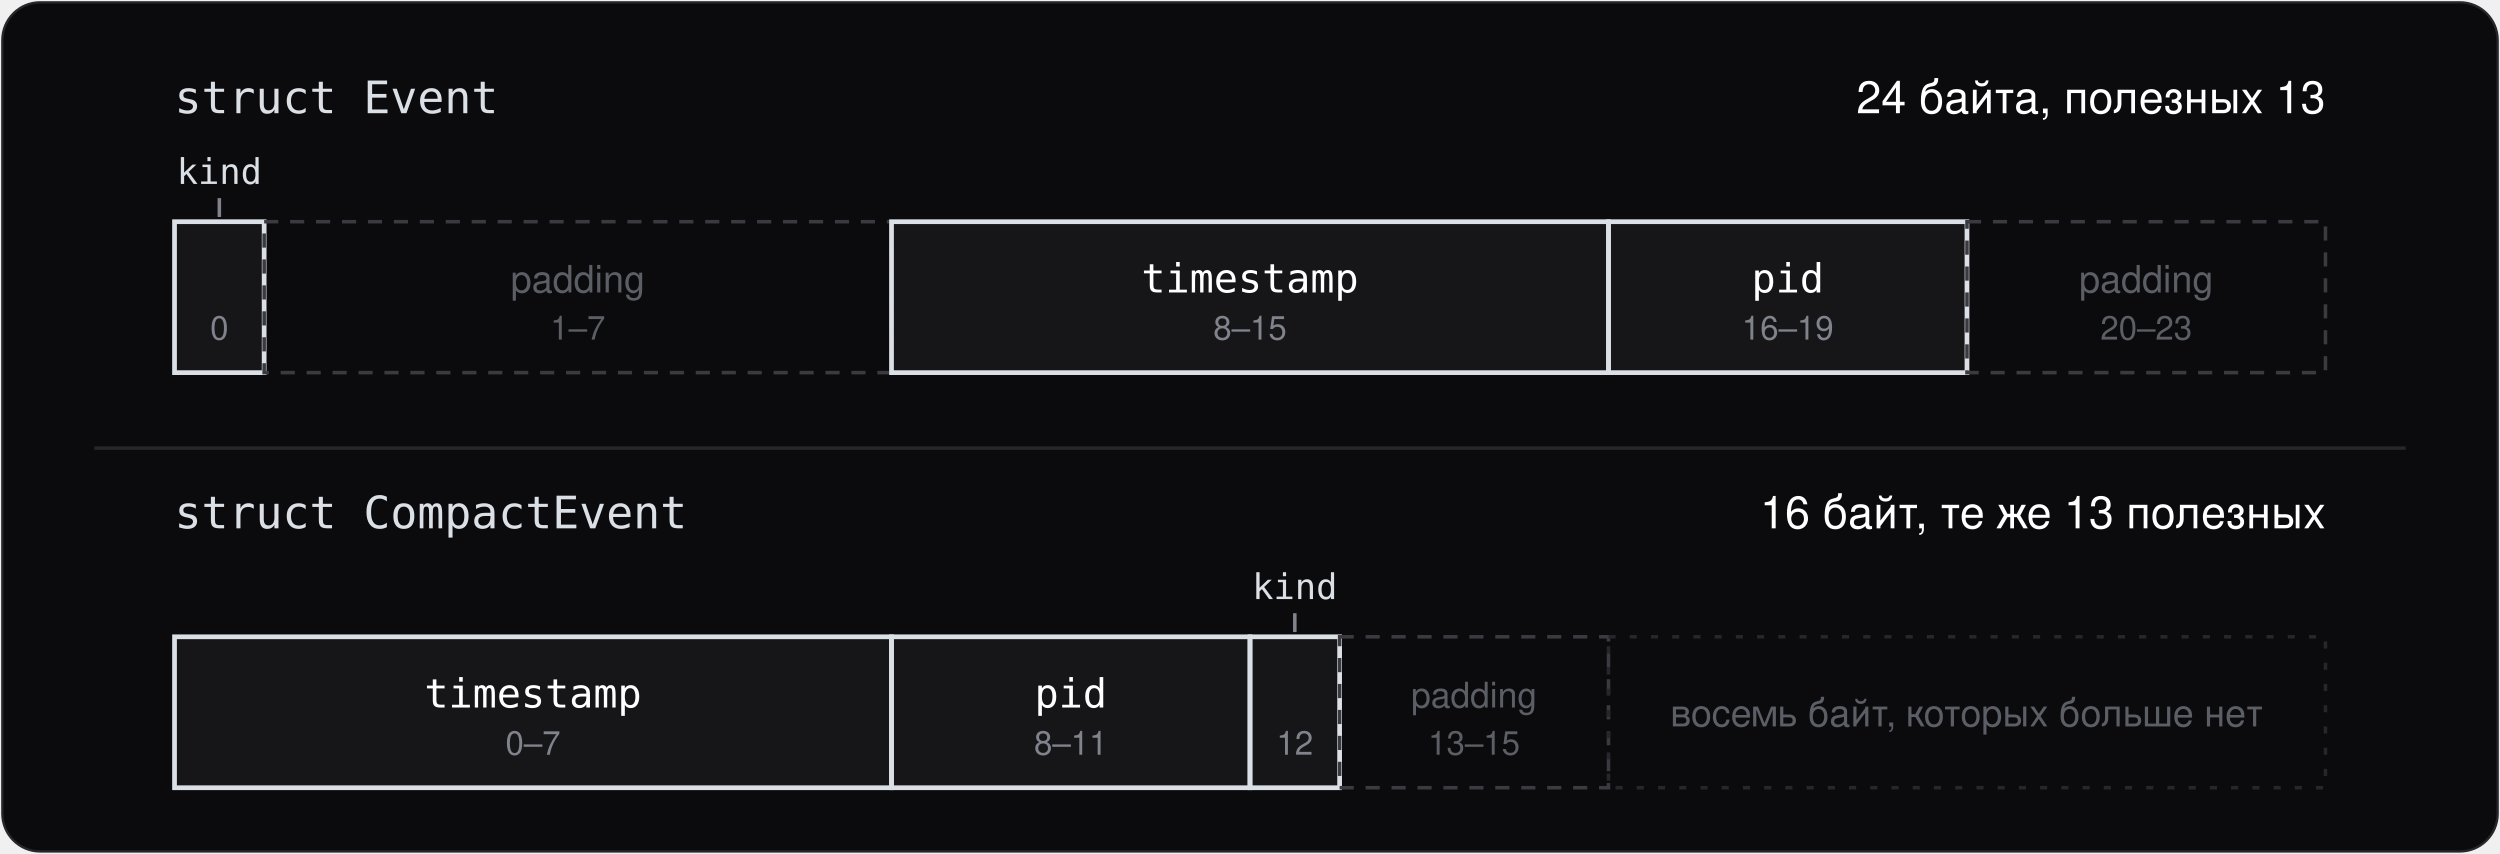
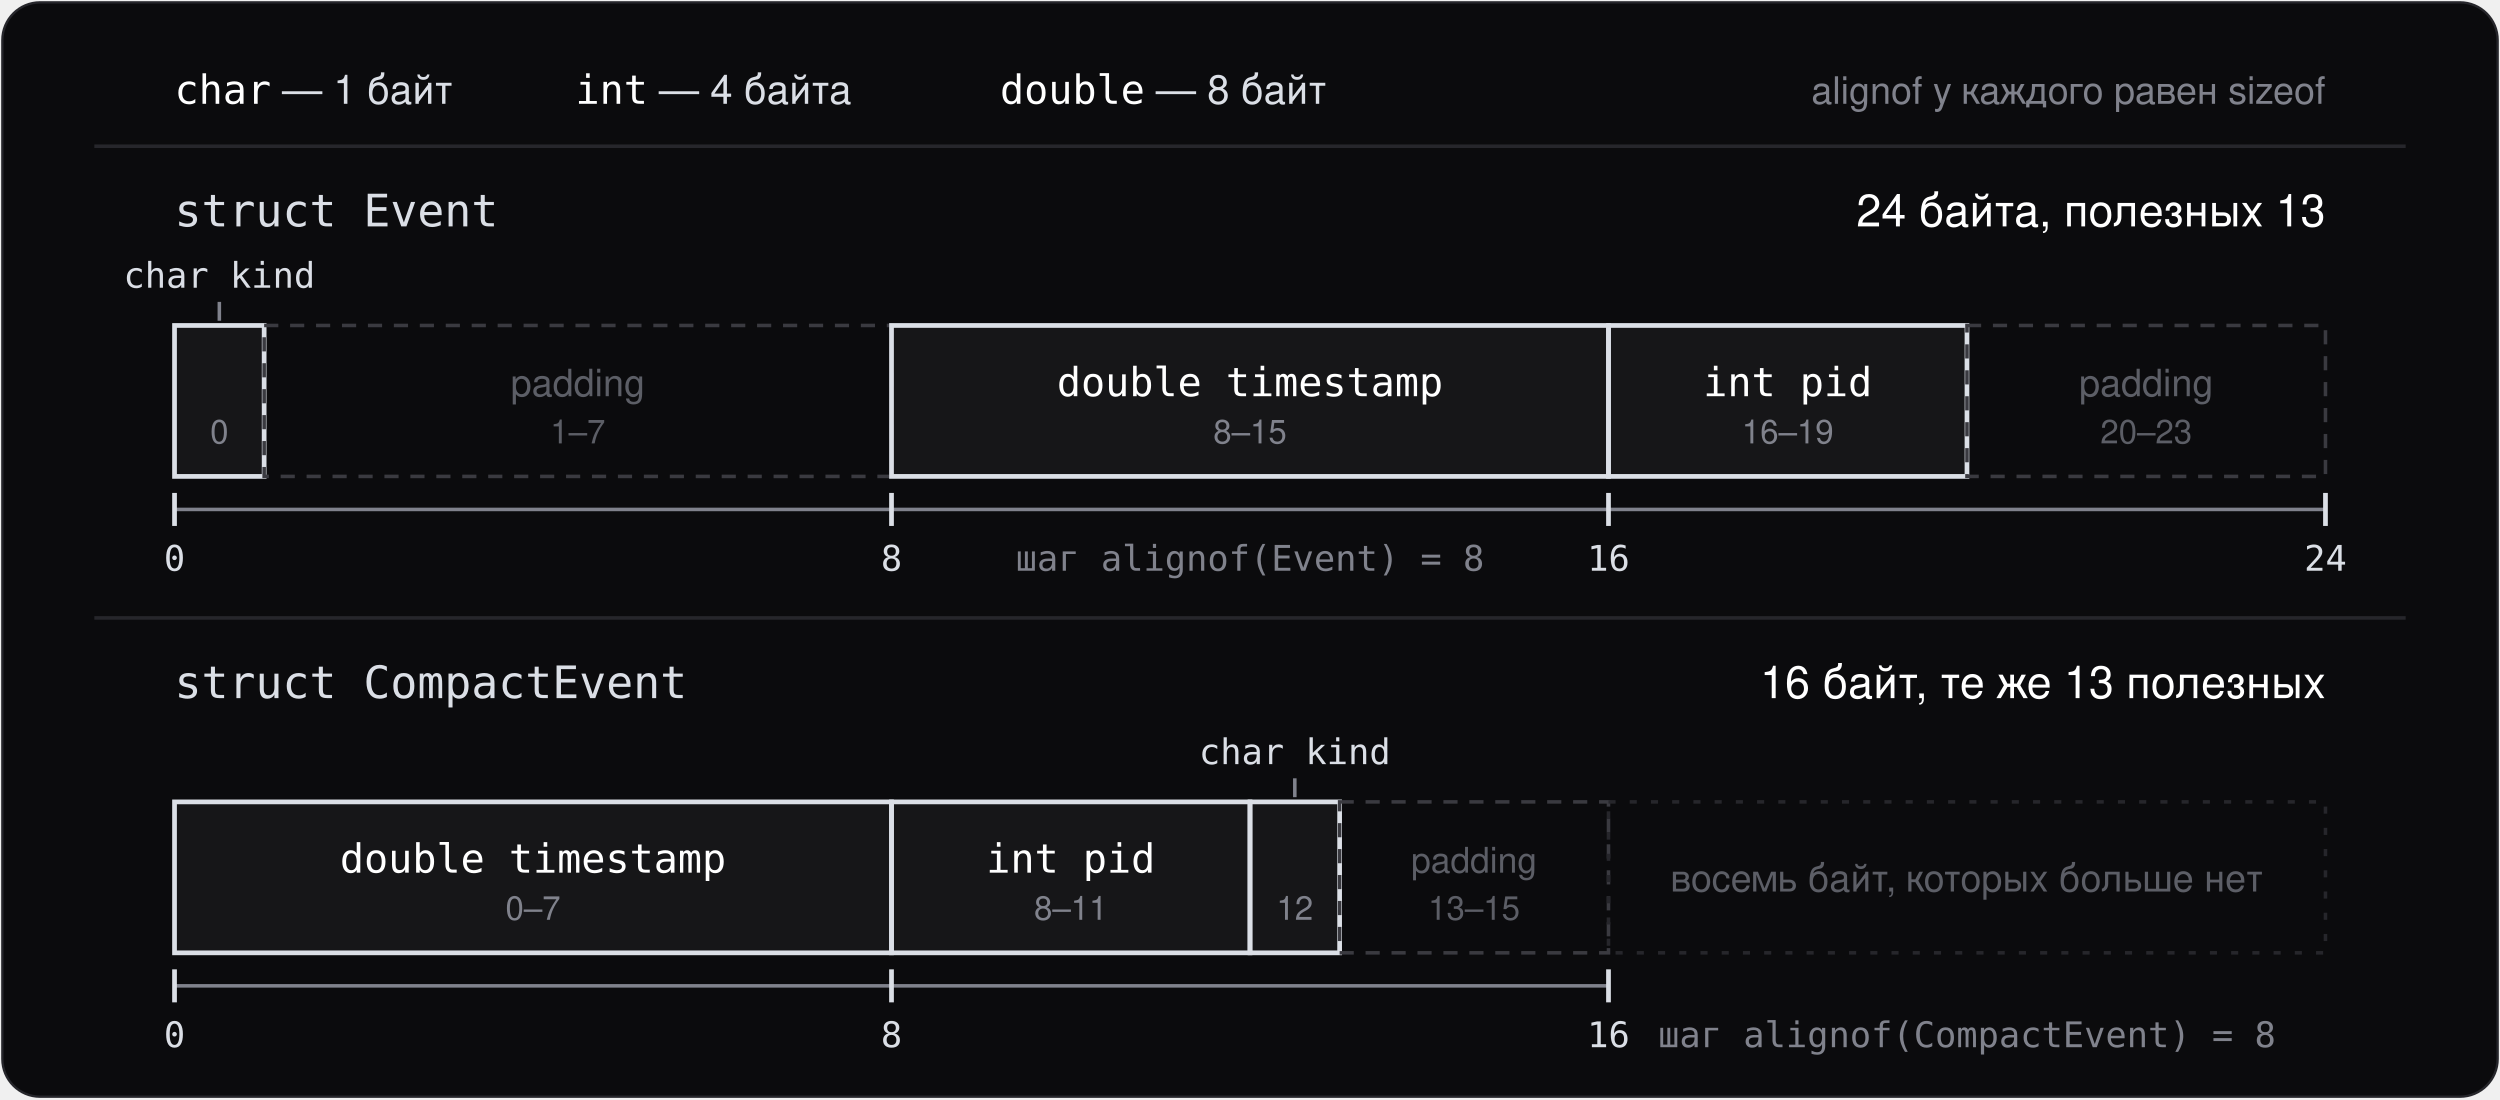
- <svg xmlns="http://www.w3.org/2000/svg" viewBox="0 0 1060 362" width="1060" height="362" font-family="Golos Text, Segoe UI, Helvetica, Arial, sans-serif">
-   <rect x="1" y="1" width="1058" height="360" rx="16" fill="#0b0b0d" stroke="#26262b" />
-   <text x="74" y="48" font-size="19" fill="#dbdfe6" font-family="Consolas, Roboto Mono, monospace">struct Event</text>
-   <text x="986" y="48" font-size="19" text-anchor="end" fill="#ffffff">24 байта, полезных 13</text>
-   <text x="93" y="78" font-size="15" text-anchor="middle" fill="#dbdfe6" font-family="Consolas, Roboto Mono, monospace">kind</text>
-   <line x1="93" y1="84" x2="93" y2="92" stroke="#80828c" stroke-width="1.5" />
-   <rect x="74" y="94" width="38" height="64" fill="rgba(255,255,255,0.05)" stroke="#dbdfe6" stroke-width="2" />
-   <text x="93" y="144" font-size="14" text-anchor="middle" fill="#80828c">0</text>
-   <rect x="112" y="94" width="266" height="64" fill="none" stroke="#3a3a40" stroke-width="1.5" stroke-dasharray="6 5" />
-   <text x="245" y="124" font-size="16" text-anchor="middle" fill="#5c5e66">padding</text>
-   <text x="245" y="144" font-size="14" text-anchor="middle" fill="#5c5e66">1–7</text>
-   <rect x="378" y="94" width="304" height="64" fill="rgba(255,255,255,0.05)" stroke="#dbdfe6" stroke-width="2" />
-   <text x="530" y="124" font-size="17" text-anchor="middle" fill="#ffffff" font-family="Consolas, Roboto Mono, monospace">timestamp</text>
-   <text x="530" y="144" font-size="14" text-anchor="middle" fill="#80828c">8–15</text>
-   <rect x="682" y="94" width="152" height="64" fill="rgba(255,255,255,0.05)" stroke="#dbdfe6" stroke-width="2" />
-   <text x="758" y="124" font-size="17" text-anchor="middle" fill="#ffffff" font-family="Consolas, Roboto Mono, monospace">pid</text>
-   <text x="758" y="144" font-size="14" text-anchor="middle" fill="#80828c">16–19</text>
-   <rect x="834" y="94" width="152" height="64" fill="none" stroke="#3a3a40" stroke-width="1.5" stroke-dasharray="6 5" />
-   <text x="910" y="124" font-size="16" text-anchor="middle" fill="#5c5e66">padding</text>
-   <text x="910" y="144" font-size="14" text-anchor="middle" fill="#5c5e66">20–23</text>
-   <line x1="40" y1="190" x2="1020" y2="190" stroke="#26262b" stroke-width="1.5" />
-   <text x="74" y="224" font-size="19" fill="#dbdfe6" font-family="Consolas, Roboto Mono, monospace">struct CompactEvent</text>
-   <text x="986" y="224" font-size="19" text-anchor="end" fill="#ffffff">16 байт, те же 13 полезных</text>
-   <text x="549" y="254" font-size="15" text-anchor="middle" fill="#dbdfe6" font-family="Consolas, Roboto Mono, monospace">kind</text>
-   <line x1="549" y1="260" x2="549" y2="268" stroke="#80828c" stroke-width="1.5" />
-   <rect x="74" y="270" width="304" height="64" fill="rgba(255,255,255,0.05)" stroke="#dbdfe6" stroke-width="2" />
-   <text x="226" y="300" font-size="17" text-anchor="middle" fill="#ffffff" font-family="Consolas, Roboto Mono, monospace">timestamp</text>
-   <text x="226" y="320" font-size="14" text-anchor="middle" fill="#80828c">0–7</text>
-   <rect x="378" y="270" width="152" height="64" fill="rgba(255,255,255,0.05)" stroke="#dbdfe6" stroke-width="2" />
-   <text x="454" y="300" font-size="17" text-anchor="middle" fill="#ffffff" font-family="Consolas, Roboto Mono, monospace">pid</text>
-   <text x="454" y="320" font-size="14" text-anchor="middle" fill="#80828c">8–11</text>
-   <rect x="530" y="270" width="38" height="64" fill="rgba(255,255,255,0.05)" stroke="#dbdfe6" stroke-width="2" />
-   <text x="549" y="320" font-size="14" text-anchor="middle" fill="#80828c">12</text>
-   <rect x="568" y="270" width="114" height="64" fill="none" stroke="#3a3a40" stroke-width="1.5" stroke-dasharray="6 5" />
-   <text x="625" y="300" font-size="15" text-anchor="middle" fill="#5c5e66">padding</text>
-   <text x="625" y="320" font-size="14" text-anchor="middle" fill="#5c5e66">13–15</text>
-   <rect x="682" y="270" width="304" height="64" fill="none" stroke="#26262b" stroke-width="1.5" stroke-dasharray="3 6" />
-   <text x="834" y="308" font-size="16" text-anchor="middle" fill="#5c5e66">восемь байт, которых больше нет</text>
+ <svg xmlns="http://www.w3.org/2000/svg" viewBox="0 0 1060 466" width="1060" height="466" font-family="Golos Text, Segoe UI, Helvetica, Arial, sans-serif">
+   <rect x="1" y="1" width="1058" height="464" rx="16" fill="#0b0b0d" stroke="#26262b" />
+   <g font-size="17" fill="#dbdfe6">
+     <text x="74" y="44">
+       <tspan font-family="Consolas, Roboto Mono, monospace" fill="#ffffff">char</tspan> — 1 байт</text>
+     <text x="244" y="44">
+       <tspan font-family="Consolas, Roboto Mono, monospace" fill="#ffffff">int</tspan> — 4 байта</text>
+     <text x="424" y="44">
+       <tspan font-family="Consolas, Roboto Mono, monospace" fill="#ffffff">double</tspan> — 8 байт</text>
+   </g>
+   <text x="986" y="44" font-size="16" text-anchor="end" fill="#80828c">alignof у каждого равен sizeof</text>
+   <line x1="40" y1="62" x2="1020" y2="62" stroke="#26262b" stroke-width="1.5" />
+   <text x="74" y="96" font-size="19" fill="#dbdfe6" font-family="Consolas, Roboto Mono, monospace">struct Event</text>
+   <text x="986" y="96" font-size="19" text-anchor="end" fill="#ffffff">24 байта, полезных 13</text>
+   <text x="93" y="122" font-size="15" text-anchor="middle" fill="#dbdfe6" font-family="Consolas, Roboto Mono, monospace">char kind</text>
+   <line x1="93" y1="128" x2="93" y2="136" stroke="#80828c" stroke-width="1.5" />
+   <rect x="74" y="138" width="38" height="64" fill="rgba(255,255,255,0.05)" stroke="#dbdfe6" stroke-width="2" />
+   <text x="93" y="188" font-size="14" text-anchor="middle" fill="#80828c">0</text>
+   <rect x="112" y="138" width="266" height="64" fill="none" stroke="#3a3a40" stroke-width="1.5" stroke-dasharray="6 5" />
+   <text x="245" y="168" font-size="16" text-anchor="middle" fill="#5c5e66">padding</text>
+   <text x="245" y="188" font-size="14" text-anchor="middle" fill="#5c5e66">1–7</text>
+   <rect x="378" y="138" width="304" height="64" fill="rgba(255,255,255,0.05)" stroke="#dbdfe6" stroke-width="2" />
+   <text x="530" y="168" font-size="17" text-anchor="middle" fill="#ffffff" font-family="Consolas, Roboto Mono, monospace">double timestamp</text>
+   <text x="530" y="188" font-size="14" text-anchor="middle" fill="#80828c">8–15</text>
+   <rect x="682" y="138" width="152" height="64" fill="rgba(255,255,255,0.05)" stroke="#dbdfe6" stroke-width="2" />
+   <text x="758" y="168" font-size="17" text-anchor="middle" fill="#ffffff" font-family="Consolas, Roboto Mono, monospace">int pid</text>
+   <text x="758" y="188" font-size="14" text-anchor="middle" fill="#80828c">16–19</text>
+   <rect x="834" y="138" width="152" height="64" fill="none" stroke="#3a3a40" stroke-width="1.5" stroke-dasharray="6 5" />
+   <text x="910" y="168" font-size="16" text-anchor="middle" fill="#5c5e66">padding</text>
+   <text x="910" y="188" font-size="14" text-anchor="middle" fill="#5c5e66">20–23</text>
+   <line x1="74" y1="216" x2="986" y2="216" stroke="#80828c" stroke-width="1.5" />
+   <g stroke="#dbdfe6" stroke-width="2">
+     <line x1="74" y1="209" x2="74" y2="223" />
+     <line x1="378" y1="209" x2="378" y2="223" />
+     <line x1="682" y1="209" x2="682" y2="223" />
+     <line x1="986" y1="209" x2="986" y2="223" />
+   </g>
+   <g font-size="15" text-anchor="middle" fill="#dbdfe6" font-family="Consolas, Roboto Mono, monospace">
+     <text x="74" y="242">0</text>
+     <text x="378" y="242">8</text>
+     <text x="682" y="242">16</text>
+     <text x="986" y="242">24</text>
+   </g>
+   <text x="530" y="242" font-size="15" text-anchor="middle" fill="#80828c" font-family="Consolas, Roboto Mono, monospace">шаг alignof(Event) = 8</text>
+   <line x1="40" y1="262" x2="1020" y2="262" stroke="#26262b" stroke-width="1.5" />
+   <text x="74" y="296" font-size="19" fill="#dbdfe6" font-family="Consolas, Roboto Mono, monospace">struct CompactEvent</text>
+   <text x="986" y="296" font-size="19" text-anchor="end" fill="#ffffff">16 байт, те же 13 полезных</text>
+   <text x="549" y="324" font-size="15" text-anchor="middle" fill="#dbdfe6" font-family="Consolas, Roboto Mono, monospace">char kind</text>
+   <line x1="549" y1="330" x2="549" y2="338" stroke="#80828c" stroke-width="1.5" />
+   <rect x="74" y="340" width="304" height="64" fill="rgba(255,255,255,0.05)" stroke="#dbdfe6" stroke-width="2" />
+   <text x="226" y="370" font-size="17" text-anchor="middle" fill="#ffffff" font-family="Consolas, Roboto Mono, monospace">double timestamp</text>
+   <text x="226" y="390" font-size="14" text-anchor="middle" fill="#80828c">0–7</text>
+   <rect x="378" y="340" width="152" height="64" fill="rgba(255,255,255,0.05)" stroke="#dbdfe6" stroke-width="2" />
+   <text x="454" y="370" font-size="17" text-anchor="middle" fill="#ffffff" font-family="Consolas, Roboto Mono, monospace">int pid</text>
+   <text x="454" y="390" font-size="14" text-anchor="middle" fill="#80828c">8–11</text>
+   <rect x="530" y="340" width="38" height="64" fill="rgba(255,255,255,0.05)" stroke="#dbdfe6" stroke-width="2" />
+   <text x="549" y="390" font-size="14" text-anchor="middle" fill="#80828c">12</text>
+   <rect x="568" y="340" width="114" height="64" fill="none" stroke="#3a3a40" stroke-width="1.5" stroke-dasharray="6 5" />
+   <text x="625" y="370" font-size="15" text-anchor="middle" fill="#5c5e66">padding</text>
+   <text x="625" y="390" font-size="14" text-anchor="middle" fill="#5c5e66">13–15</text>
+   <rect x="682" y="340" width="304" height="64" fill="none" stroke="#26262b" stroke-width="1.5" stroke-dasharray="3 6" />
+   <text x="834" y="378" font-size="16" text-anchor="middle" fill="#5c5e66">восемь байт, которых больше нет</text>
+   <line x1="74" y1="418" x2="682" y2="418" stroke="#80828c" stroke-width="1.5" />
+   <g stroke="#dbdfe6" stroke-width="2">
+     <line x1="74" y1="411" x2="74" y2="425" />
+     <line x1="378" y1="411" x2="378" y2="425" />
+     <line x1="682" y1="411" x2="682" y2="425" />
+   </g>
+   <g font-size="15" text-anchor="middle" fill="#dbdfe6" font-family="Consolas, Roboto Mono, monospace">
+     <text x="74" y="444">0</text>
+     <text x="378" y="444">8</text>
+     <text x="682" y="444">16</text>
+   </g>
+   <text x="834" y="444" font-size="15" text-anchor="middle" fill="#80828c" font-family="Consolas, Roboto Mono, monospace">шаг alignof(CompactEvent) = 8</text>
</svg>
